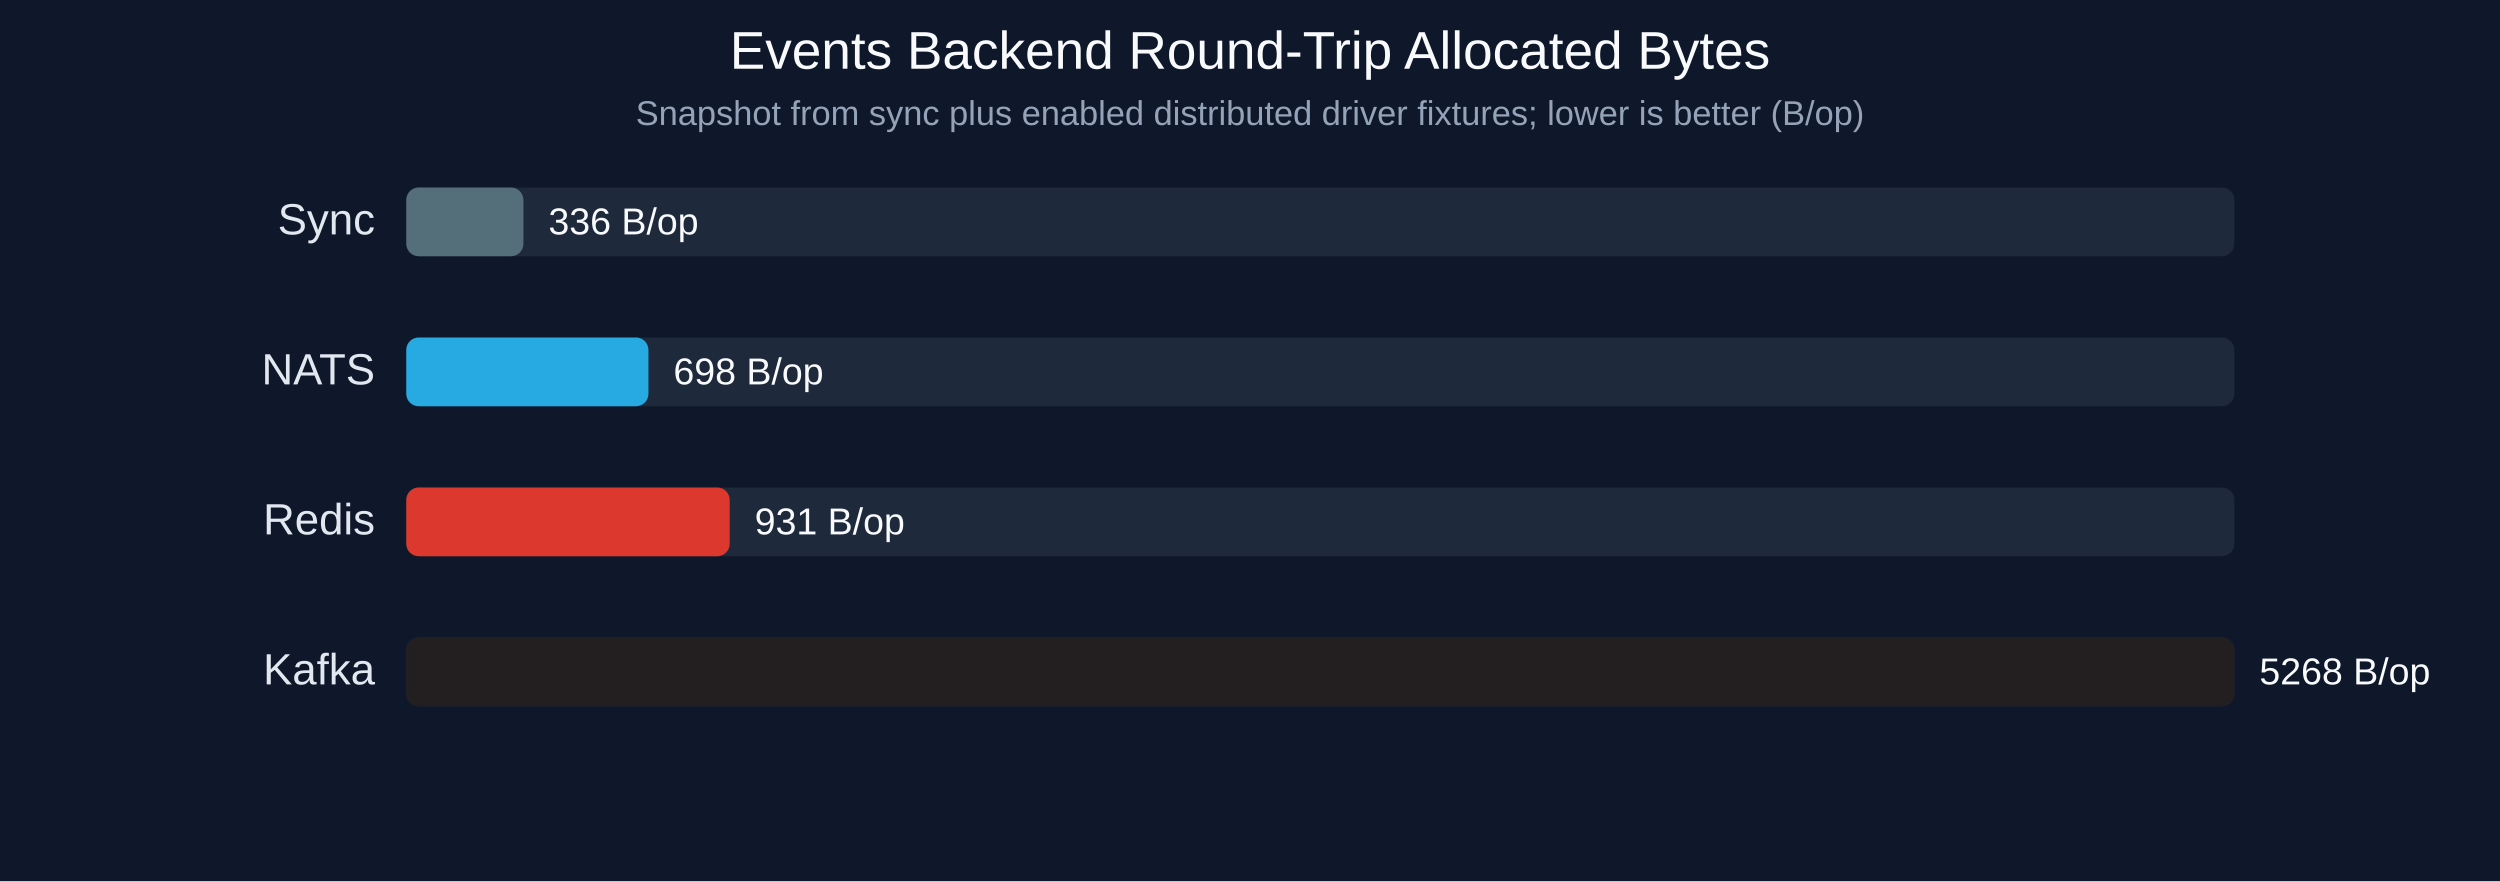
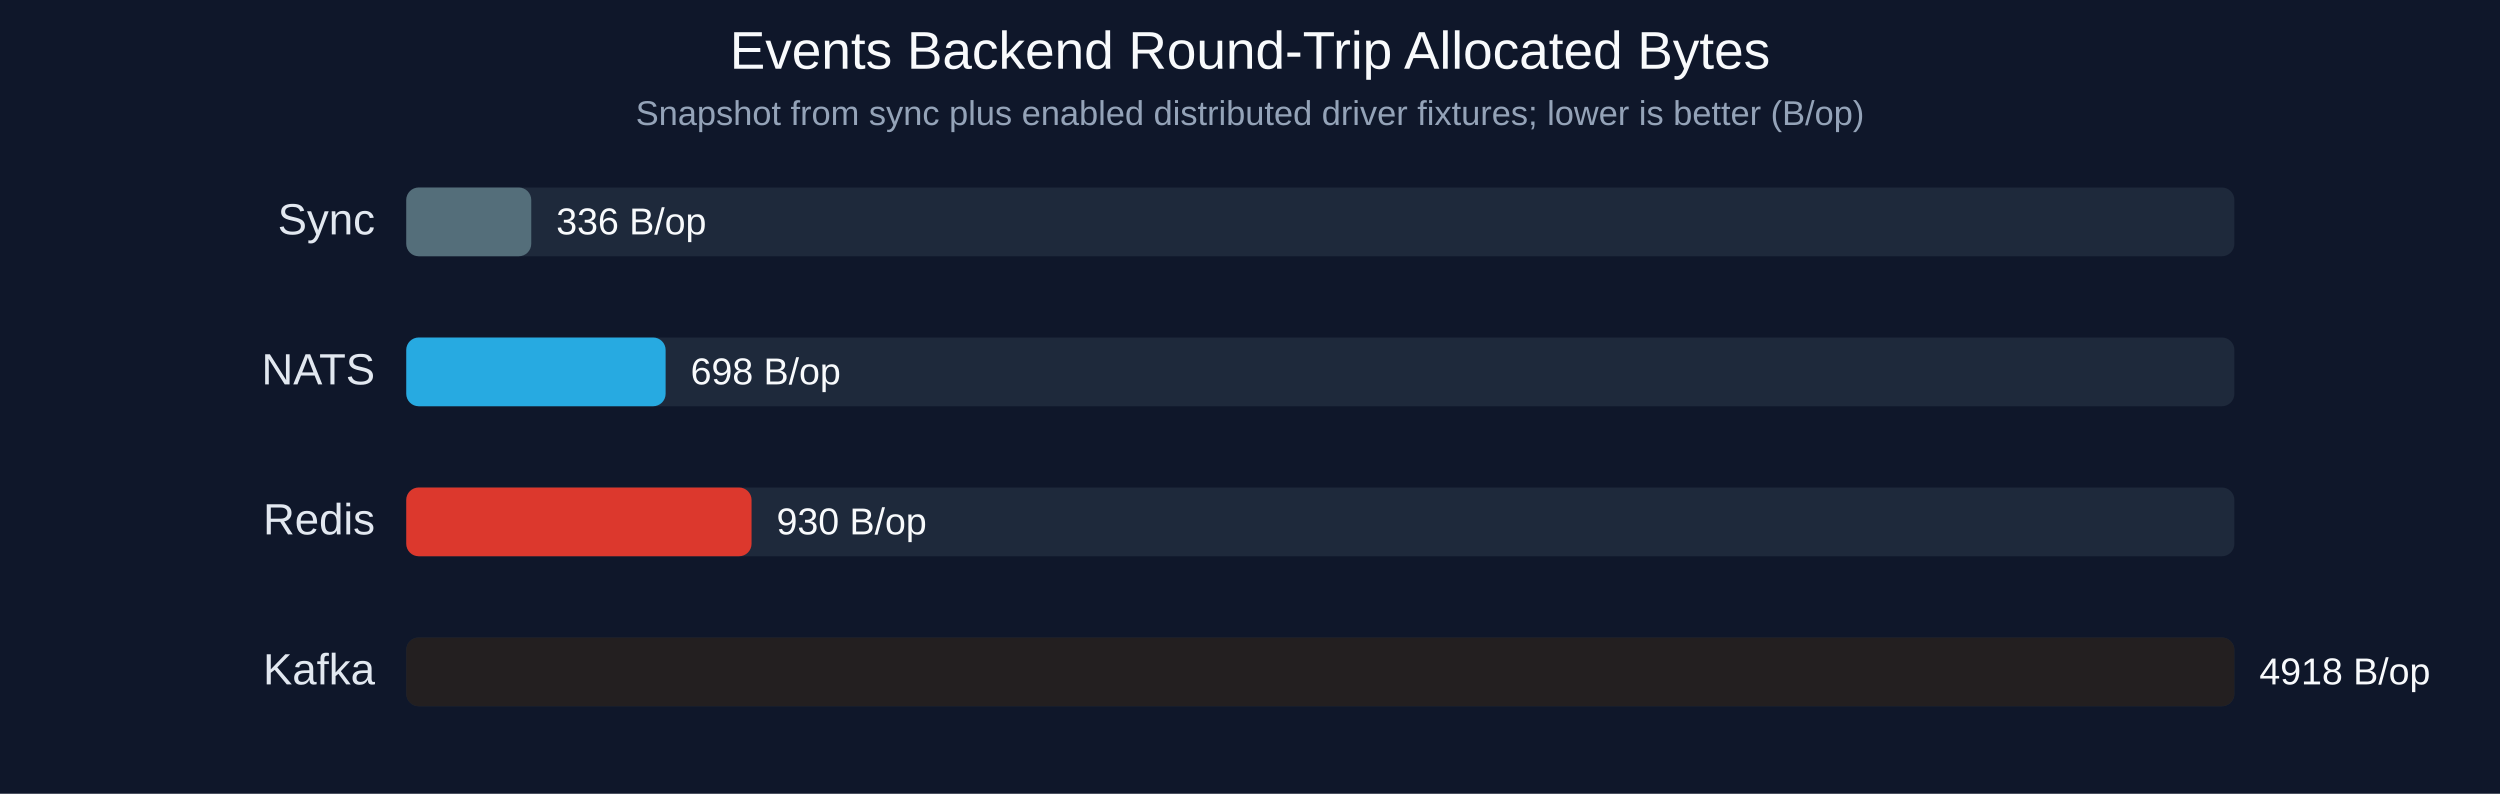
- <svg xmlns="http://www.w3.org/2000/svg" width="1600" height="564" viewBox="0 0 1600 564">
+ <svg xmlns="http://www.w3.org/2000/svg" width="1600" height="508" viewBox="0 0 1600 508">
  <rect width="100%" height="100%" fill="#0f172a" />
  <text x="800" y="44" text-anchor="middle" fill="#f8fafc" font-size="34" font-family="Arial, sans-serif">Events Backend Round-Trip Allocated Bytes</text>
  <text x="800" y="80" text-anchor="middle" fill="#94a3b8" font-size="22" font-family="Arial, sans-serif">Snapshot from sync plus enabled distributed driver fixtures; lower is better (B/op)</text>
  <text x="240" y="150" text-anchor="end" fill="#e2e8f0" font-size="28" font-family="Arial, sans-serif">Sync</text>
  <rect x="260" y="120" width="1170" height="44" rx="8" fill="#1e293b" />
-   <rect x="260" y="120" width="75" height="44" rx="8" fill="#546E7A" />
-   <text x="351" y="150" fill="#f8fafc" font-size="24" font-family="Arial, sans-serif">336 B/op</text>
+   <rect x="260" y="120" width="80" height="44" rx="8" fill="#546E7A" />
+   <text x="356" y="150" fill="#f8fafc" font-size="24" font-family="Arial, sans-serif">336 B/op</text>
  <text x="240" y="246" text-anchor="end" fill="#e2e8f0" font-size="28" font-family="Arial, sans-serif">NATS</text>
  <rect x="260" y="216" width="1170" height="44" rx="8" fill="#1e293b" />
-   <rect x="260" y="216" width="155" height="44" rx="8" fill="#27AAE1" />
-   <text x="431" y="246" fill="#f8fafc" font-size="24" font-family="Arial, sans-serif">698 B/op</text>
+   <rect x="260" y="216" width="166" height="44" rx="8" fill="#27AAE1" />
+   <text x="442" y="246" fill="#f8fafc" font-size="24" font-family="Arial, sans-serif">698 B/op</text>
  <text x="240" y="342" text-anchor="end" fill="#e2e8f0" font-size="28" font-family="Arial, sans-serif">Redis</text>
  <rect x="260" y="312" width="1170" height="44" rx="8" fill="#1e293b" />
-   <rect x="260" y="312" width="207" height="44" rx="8" fill="#DC382D" />
-   <text x="483" y="342" fill="#f8fafc" font-size="24" font-family="Arial, sans-serif">931 B/op</text>
+   <rect x="260" y="312" width="221" height="44" rx="8" fill="#DC382D" />
+   <text x="497" y="342" fill="#f8fafc" font-size="24" font-family="Arial, sans-serif">930 B/op</text>
  <text x="240" y="438" text-anchor="end" fill="#e2e8f0" font-size="28" font-family="Arial, sans-serif">Kafka</text>
  <rect x="260" y="408" width="1170" height="44" rx="8" fill="#1e293b" />
  <rect x="260" y="408" width="1170" height="44" rx="8" fill="#231F20" />
-   <text x="1446" y="438" fill="#f8fafc" font-size="24" font-family="Arial, sans-serif">5268 B/op</text>
+   <text x="1446" y="438" fill="#f8fafc" font-size="24" font-family="Arial, sans-serif">4918 B/op</text>
</svg>
